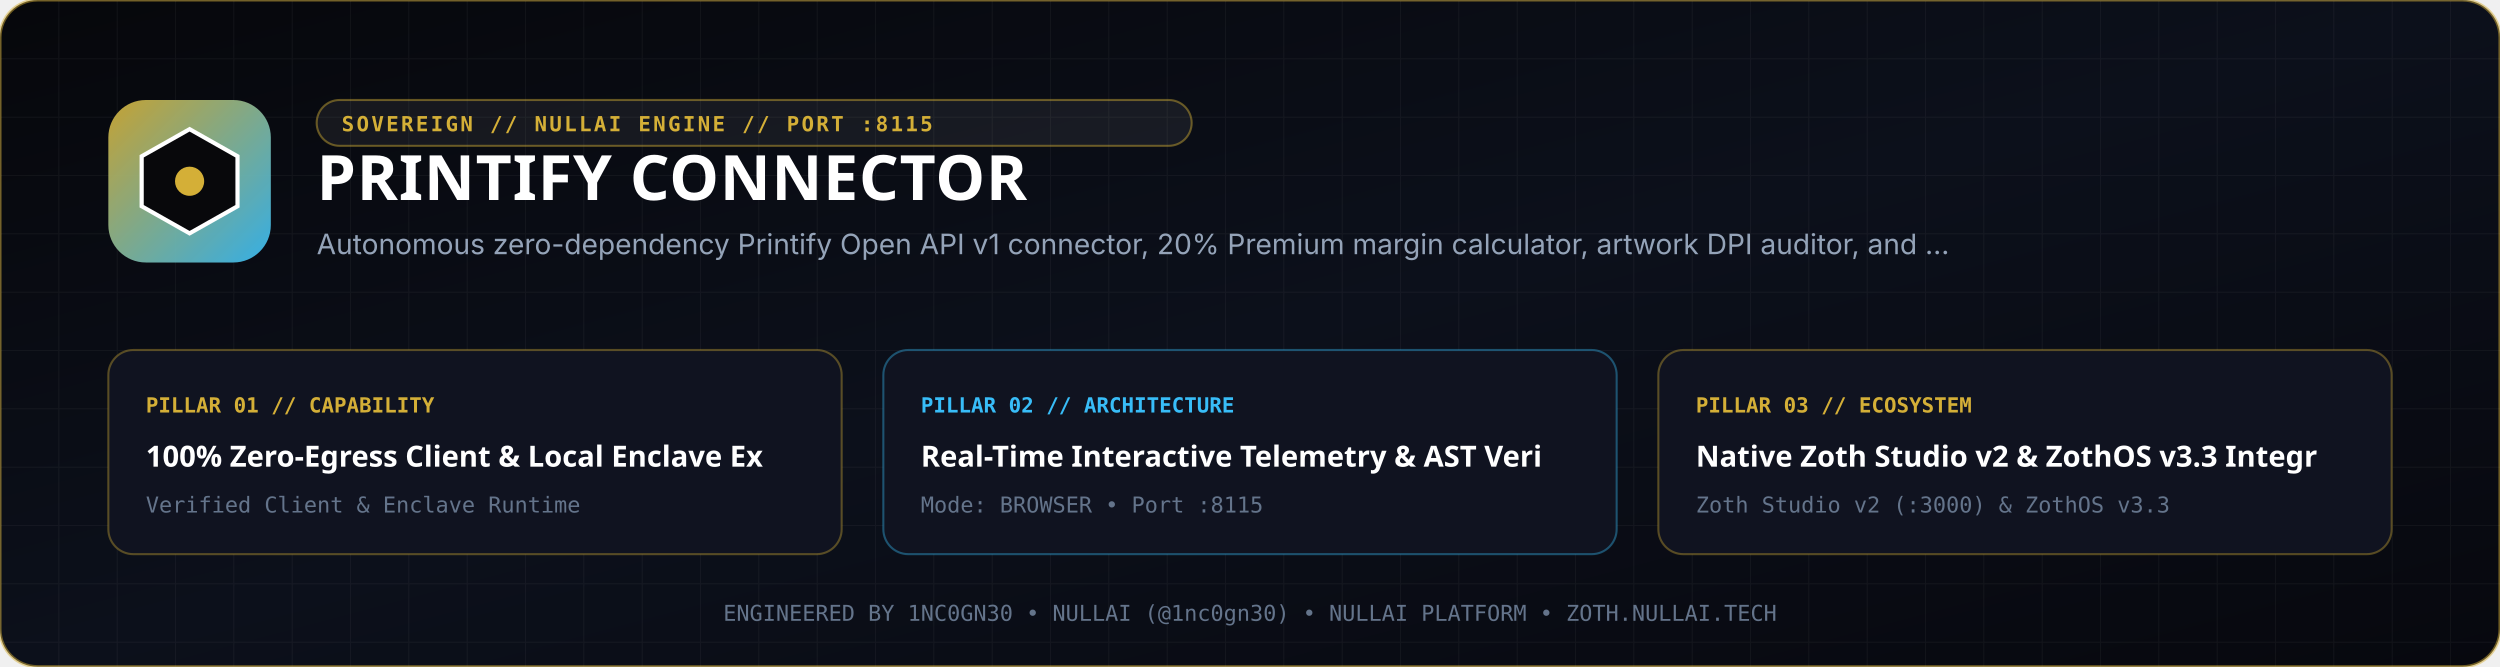
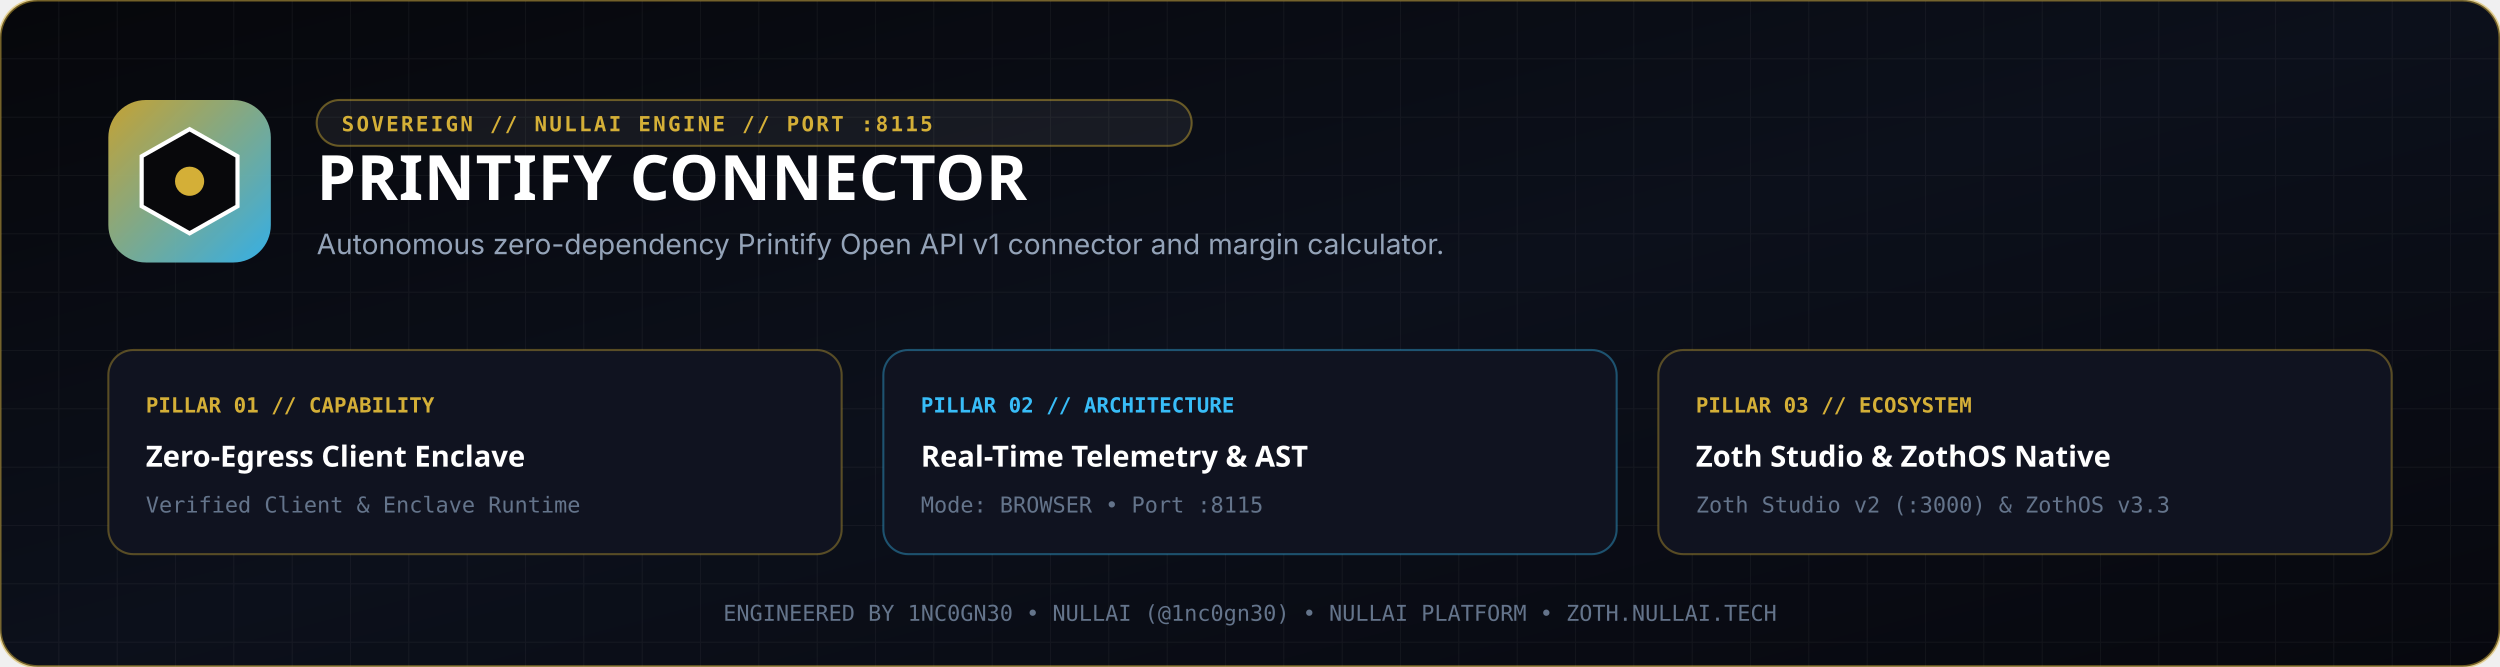
<svg xmlns="http://www.w3.org/2000/svg" viewBox="0 0 1200 320" width="100%" height="100%">
  <defs>
    <linearGradient id="bg" x1="0%" y1="0%" x2="100%" y2="100%">
      <stop offset="0%" stop-color="#06070B" />
      <stop offset="50%" stop-color="#0C101B" />
      <stop offset="100%" stop-color="#07080E" />
    </linearGradient>
    <linearGradient id="accent" x1="0%" y1="0%" x2="100%" y2="100%">
      <stop offset="0%" stop-color="#D4AF37" />
      <stop offset="100%" stop-color="#38BDF8" />
    </linearGradient>
    <pattern id="grid" width="28" height="28" patternUnits="userSpaceOnUse">
      <path d="M 28 0 L 0 0 0 28" fill="none" stroke="rgba(255,255,255,0.04)" stroke-width="1" />
    </pattern>
  </defs>
  <rect width="1200" height="320" rx="18" fill="url(#bg)" stroke="#D4AF37" stroke-opacity="0.5" stroke-width="1.5" />
  <rect width="1200" height="320" rx="18" fill="url(#grid)" />
  <g transform="translate(52, 48)">
    <rect width="78" height="78" rx="18" fill="url(#accent)" opacity="0.92" />
    <polygon points="39,14 62,27 62,51 39,64 16,51 16,27" fill="#08080B" stroke="#FFFFFF" stroke-width="2" />
    <circle cx="39" cy="39" r="7" fill="#D4AF37" />
  </g>
  <g transform="translate(152, 62)">
    <rect x="0" y="-14" width="420" height="22" rx="11" fill="rgba(255,255,255,0.06)" stroke="#D4AF37" stroke-opacity="0.45" />
    <text x="12" y="1" fill="#D4AF37" font-family="JetBrains Mono, monospace" font-size="10" font-weight="700" letter-spacing="1.1">SOVEREIGN // NULLAI ENGINE // PORT :8115</text>
    <text x="0" y="34" fill="#FFFFFF" font-family="Syne, Space Grotesk, sans-serif" font-size="30" font-weight="800" letter-spacing="0.4">PRINTIFY CONNECTOR</text>
-     <text x="0" y="60" fill="#94A3B8" font-family="Inter, sans-serif" font-size="13.5">Autonomous zero-dependency Printify Open API v1 connector, 20% Premium margin calculator, artwork DPI auditor, and ...</text>
+     <text x="0" y="60" fill="#94A3B8" font-family="Inter, sans-serif" font-size="13.5">Autonomous zero-dependency Printify Open API v1 connector and margin calculator.</text>
  </g>
  <g transform="translate(52, 168)">
    <rect x="0" y="0" width="352" height="98" rx="12" fill="#101320" stroke="#D4AF37" stroke-opacity="0.38" />
    <text x="18" y="30" fill="#D4AF37" font-family="JetBrains Mono, monospace" font-size="10" font-weight="700">PILLAR 01 // CAPABILITY</text>
-     <text x="18" y="56" fill="#FFFFFF" font-family="Space Grotesk, sans-serif" font-size="14" font-weight="700">100% Zero-Egress Client &amp; Local Enclave Ex</text>
+     <text x="18" y="56" fill="#FFFFFF" font-family="Space Grotesk, sans-serif" font-size="14" font-weight="700">Zero-Egress Client Enclave</text>
    <text x="18" y="78" fill="#64748B" font-family="JetBrains Mono, monospace" font-size="10.5">Verified Client &amp; Enclave Runtime</text>
    <rect x="372" y="0" width="352" height="98" rx="12" fill="#101320" stroke="#38BDF8" stroke-opacity="0.38" />
    <text x="390" y="30" fill="#38BDF8" font-family="JetBrains Mono, monospace" font-size="10" font-weight="700">PILLAR 02 // ARCHITECTURE</text>
-     <text x="390" y="56" fill="#FFFFFF" font-family="Space Grotesk, sans-serif" font-size="14" font-weight="700">Real-Time Interactive Telemetry &amp; AST Veri</text>
+     <text x="390" y="56" fill="#FFFFFF" font-family="Space Grotesk, sans-serif" font-size="14" font-weight="700">Real-Time Telemetry &amp; AST</text>
    <text x="390" y="78" fill="#64748B" font-family="JetBrains Mono, monospace" font-size="10.5">Mode: BROWSER • Port :8115</text>
    <rect x="744" y="0" width="352" height="98" rx="12" fill="#101320" stroke="#D4AF37" stroke-opacity="0.38" />
    <text x="762" y="30" fill="#D4AF37" font-family="JetBrains Mono, monospace" font-size="10" font-weight="700">PILLAR 03 // ECOSYSTEM</text>
-     <text x="762" y="56" fill="#FFFFFF" font-family="Space Grotesk, sans-serif" font-size="14" font-weight="700">Native Zoth Studio v2 &amp; ZothOS v3.3 Integr</text>
+     <text x="762" y="56" fill="#FFFFFF" font-family="Space Grotesk, sans-serif" font-size="14" font-weight="700">Zoth Studio &amp; ZothOS Native</text>
    <text x="762" y="78" fill="#64748B" font-family="JetBrains Mono, monospace" font-size="10.5">Zoth Studio v2 (:3000) &amp; ZothOS v3.3</text>
  </g>
  <text x="600" y="298" text-anchor="middle" fill="#64748B" font-family="JetBrains Mono, monospace" font-size="10.5">
    ENGINEERED BY 1NC0GN30 • NULLAI (@1nc0gn30)  •  NULLAI PLATFORM  •  ZOTH.NULLAI.TECH
  </text>
</svg>
